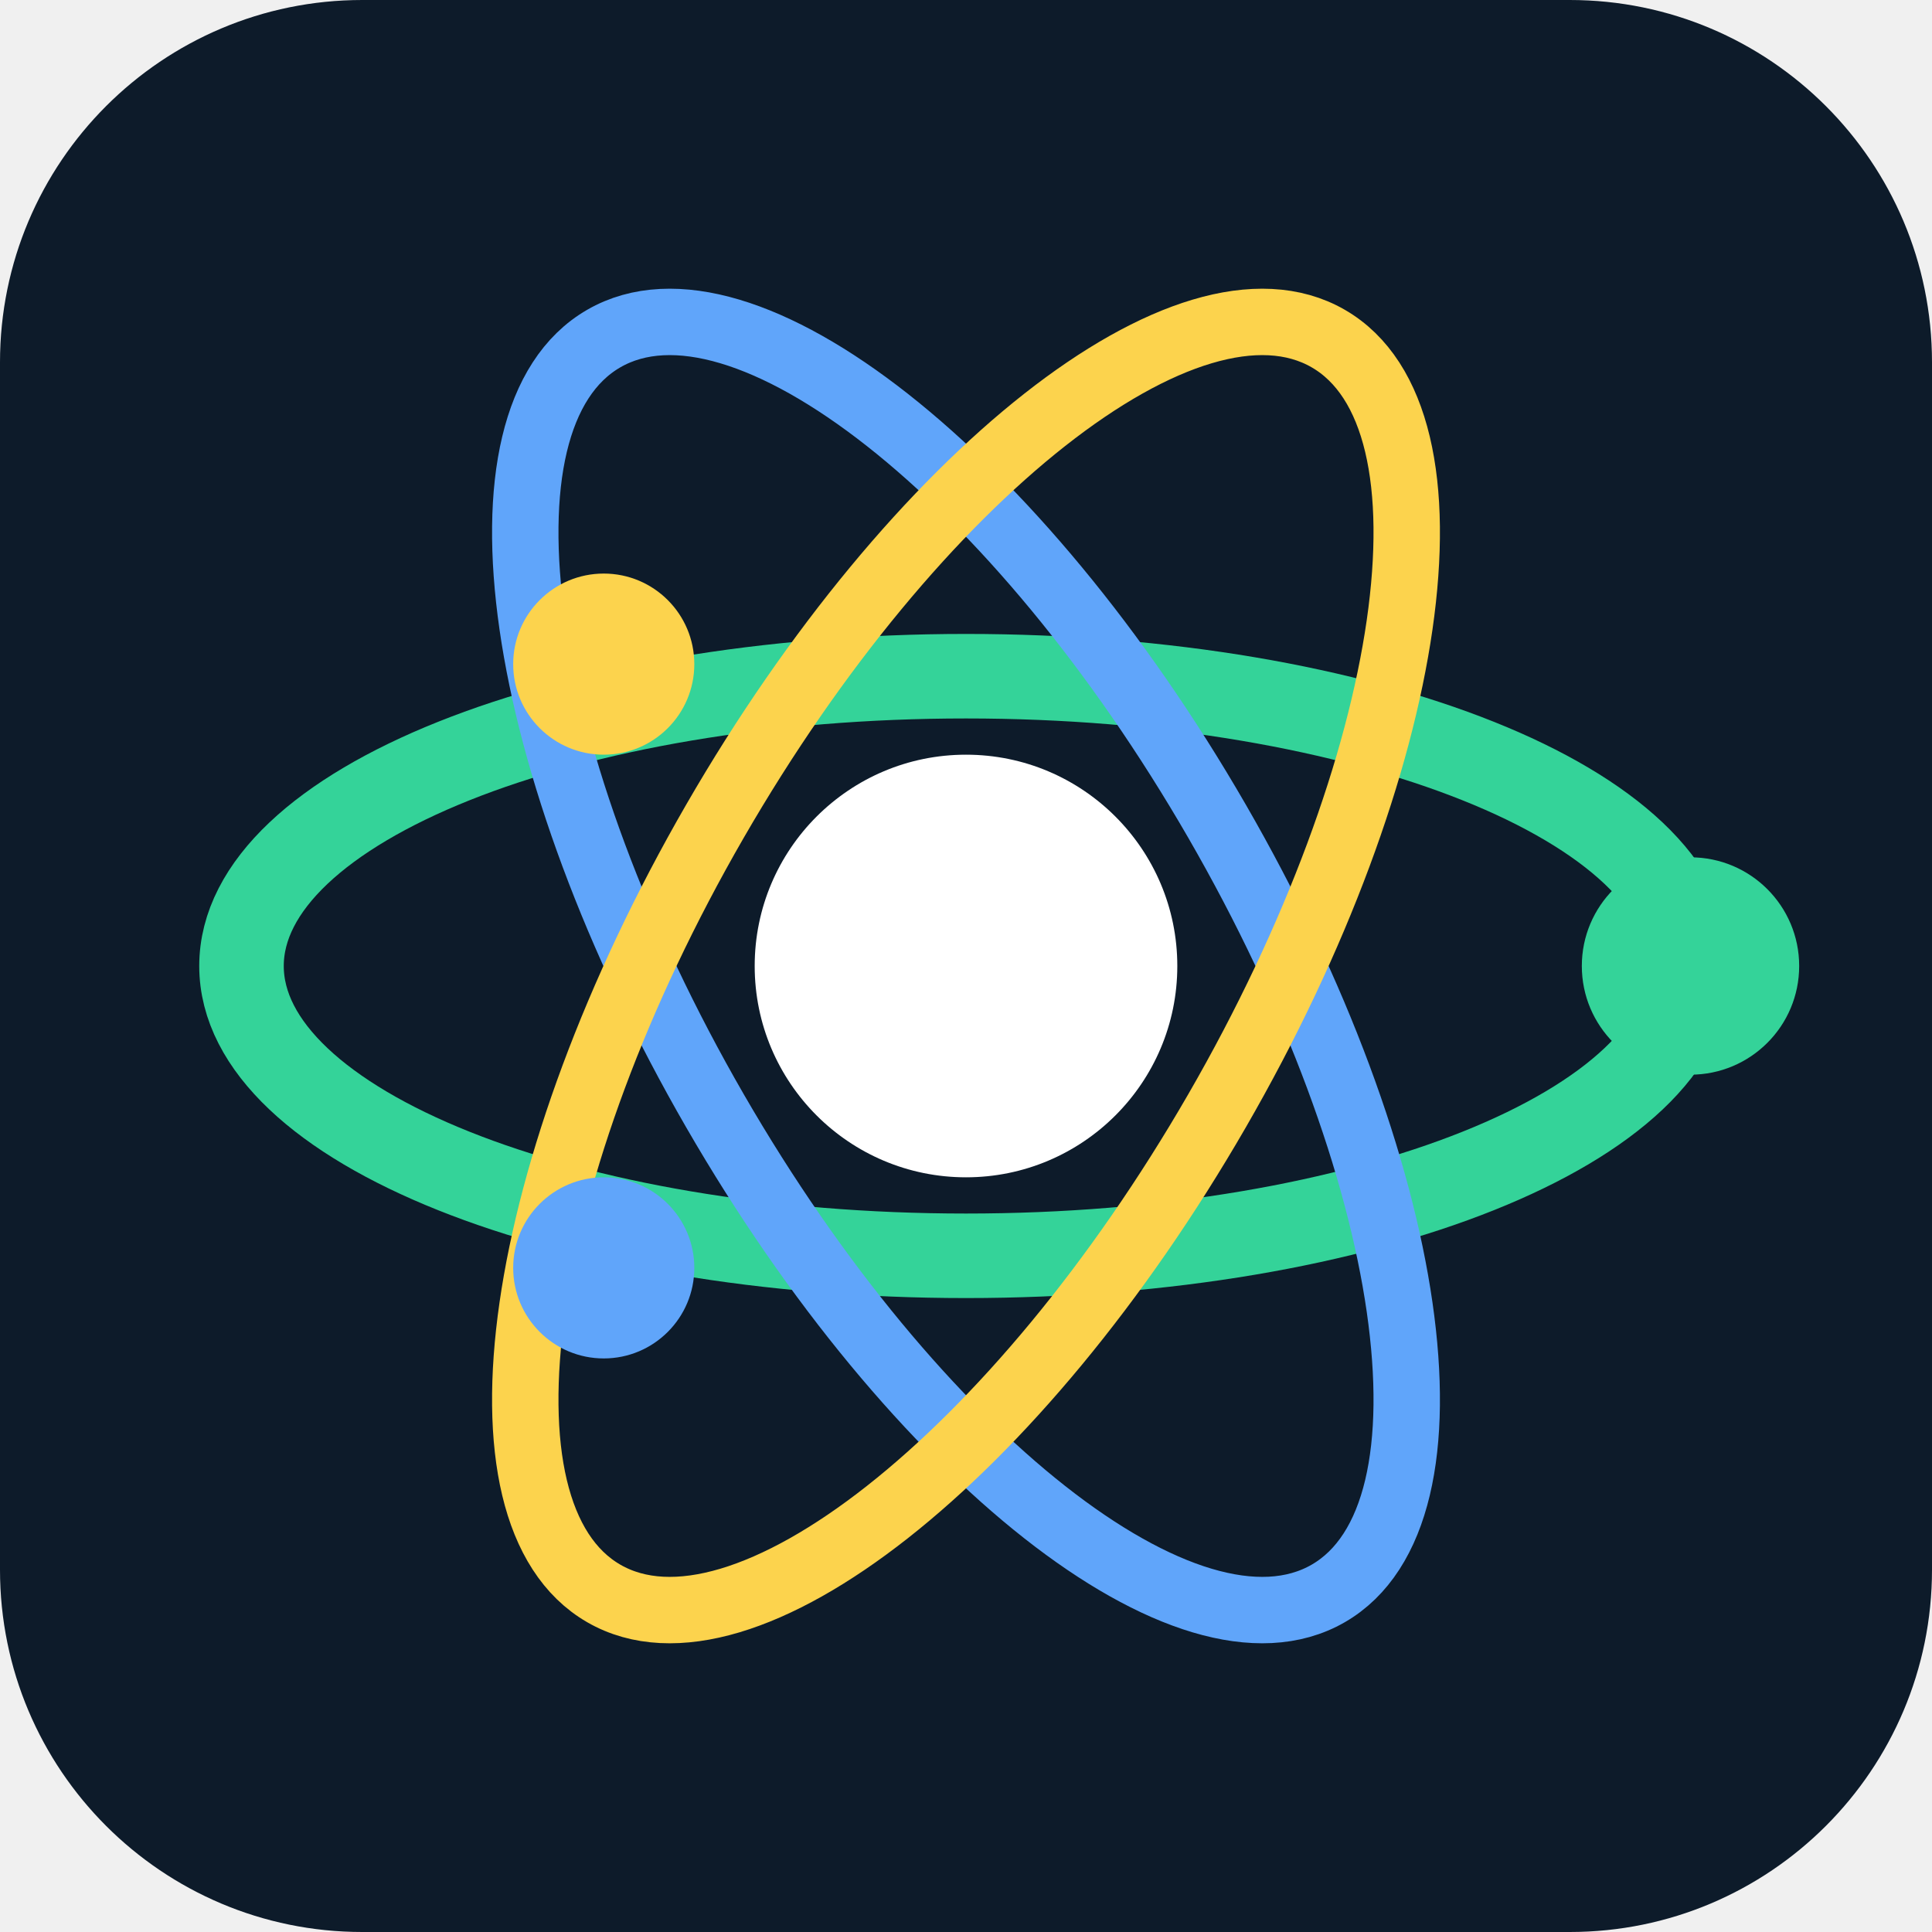
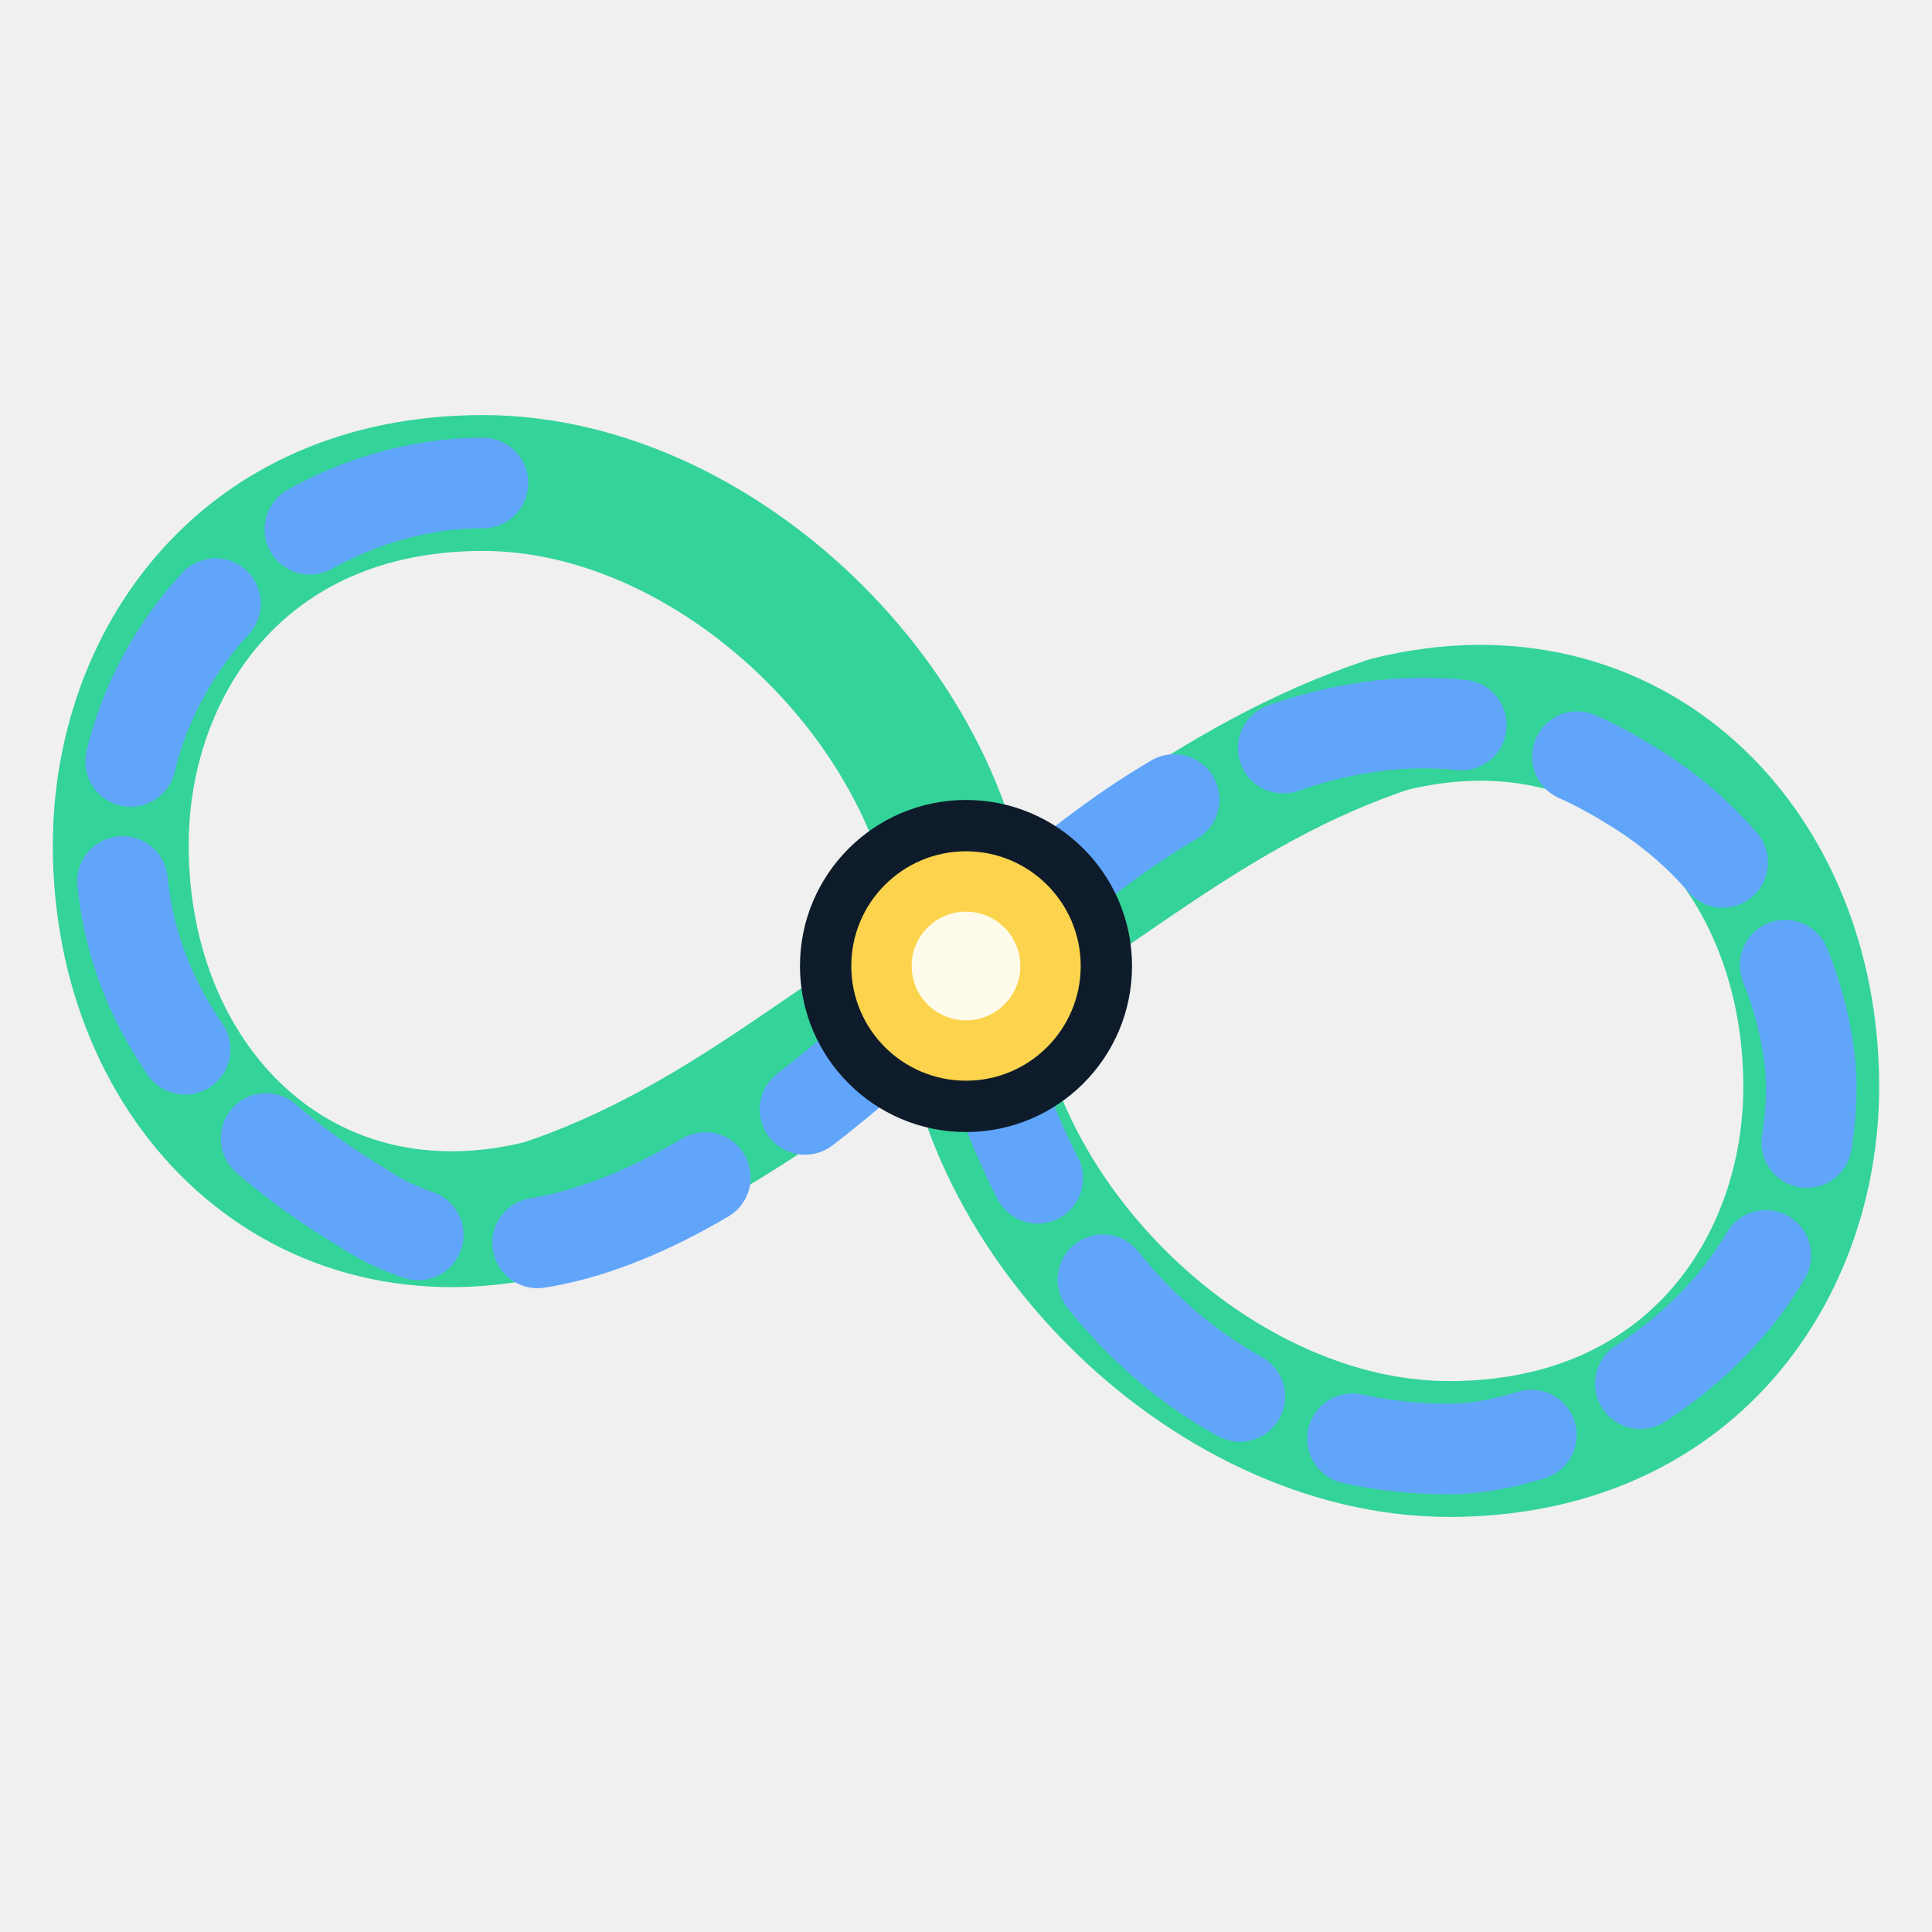
- <svg xmlns="http://www.w3.org/2000/svg" viewBox="0 0 32 32" width="32" height="32">
-   <rect width="32" height="32" rx="6" fill="#0d1b2a" />
-   <circle cx="16" cy="16" r="3.5" fill="#ffffff" />
-   <ellipse cx="16" cy="16" rx="12" ry="4.8" fill="none" stroke="#34D399" stroke-width="1.4" transform="rotate(0 16 16)" />
-   <ellipse cx="16" cy="16" rx="12" ry="4.8" fill="none" stroke="#60A5FA" stroke-width="1.1" transform="rotate(60 16 16)" />
-   <ellipse cx="16" cy="16" rx="12" ry="4.8" fill="none" stroke="#FCD34D" stroke-width="1.1" transform="rotate(120 16 16)" />
-   <circle cx="28" cy="16" r="1.8" fill="#34D399" />
-   <circle cx="10" cy="21" r="1.5" fill="#60A5FA" />
-   <circle cx="10" cy="11" r="1.5" fill="#FCD34D" />
+ <svg xmlns="http://www.w3.org/2000/svg" viewBox="0 0 64 64" width="64" height="64">
+   <path d="M 32,32     C 32,24 24,16 16,16     C 8,16  4,22  4,28     C 4,36  10,42  18,40     C 24,38 28,34 32,32     C 36,30 40,26 46,24     C 54,22 60,28 60,36     C 60,42 56,48 48,48     C 40,48 32,40 32,32 Z" fill="none" stroke="#34D399" stroke-width="4.5" stroke-linecap="round" stroke-linejoin="round" />
+   <path d="M 16,16     C 10,16  4,21  4,28     C 4,33  7,37  12,40     C 18,44 26,38 32,32     C 38,26 46,21 54,26     C 59,29 60,34 60,36     C 60,44 52,48 48,48     C 40,48 34,42 32,32" fill="none" stroke="#60A5FA" stroke-width="3" stroke-linecap="round" stroke-linejoin="round" stroke-dasharray="6,4" />
+   <circle cx="32" cy="32" r="5.5" fill="#0d1b2a" />
+   <circle cx="32" cy="32" r="3.8" fill="#FCD34D" />
+   <circle cx="32" cy="32" r="1.8" fill="#FFFBEB" />
</svg>
